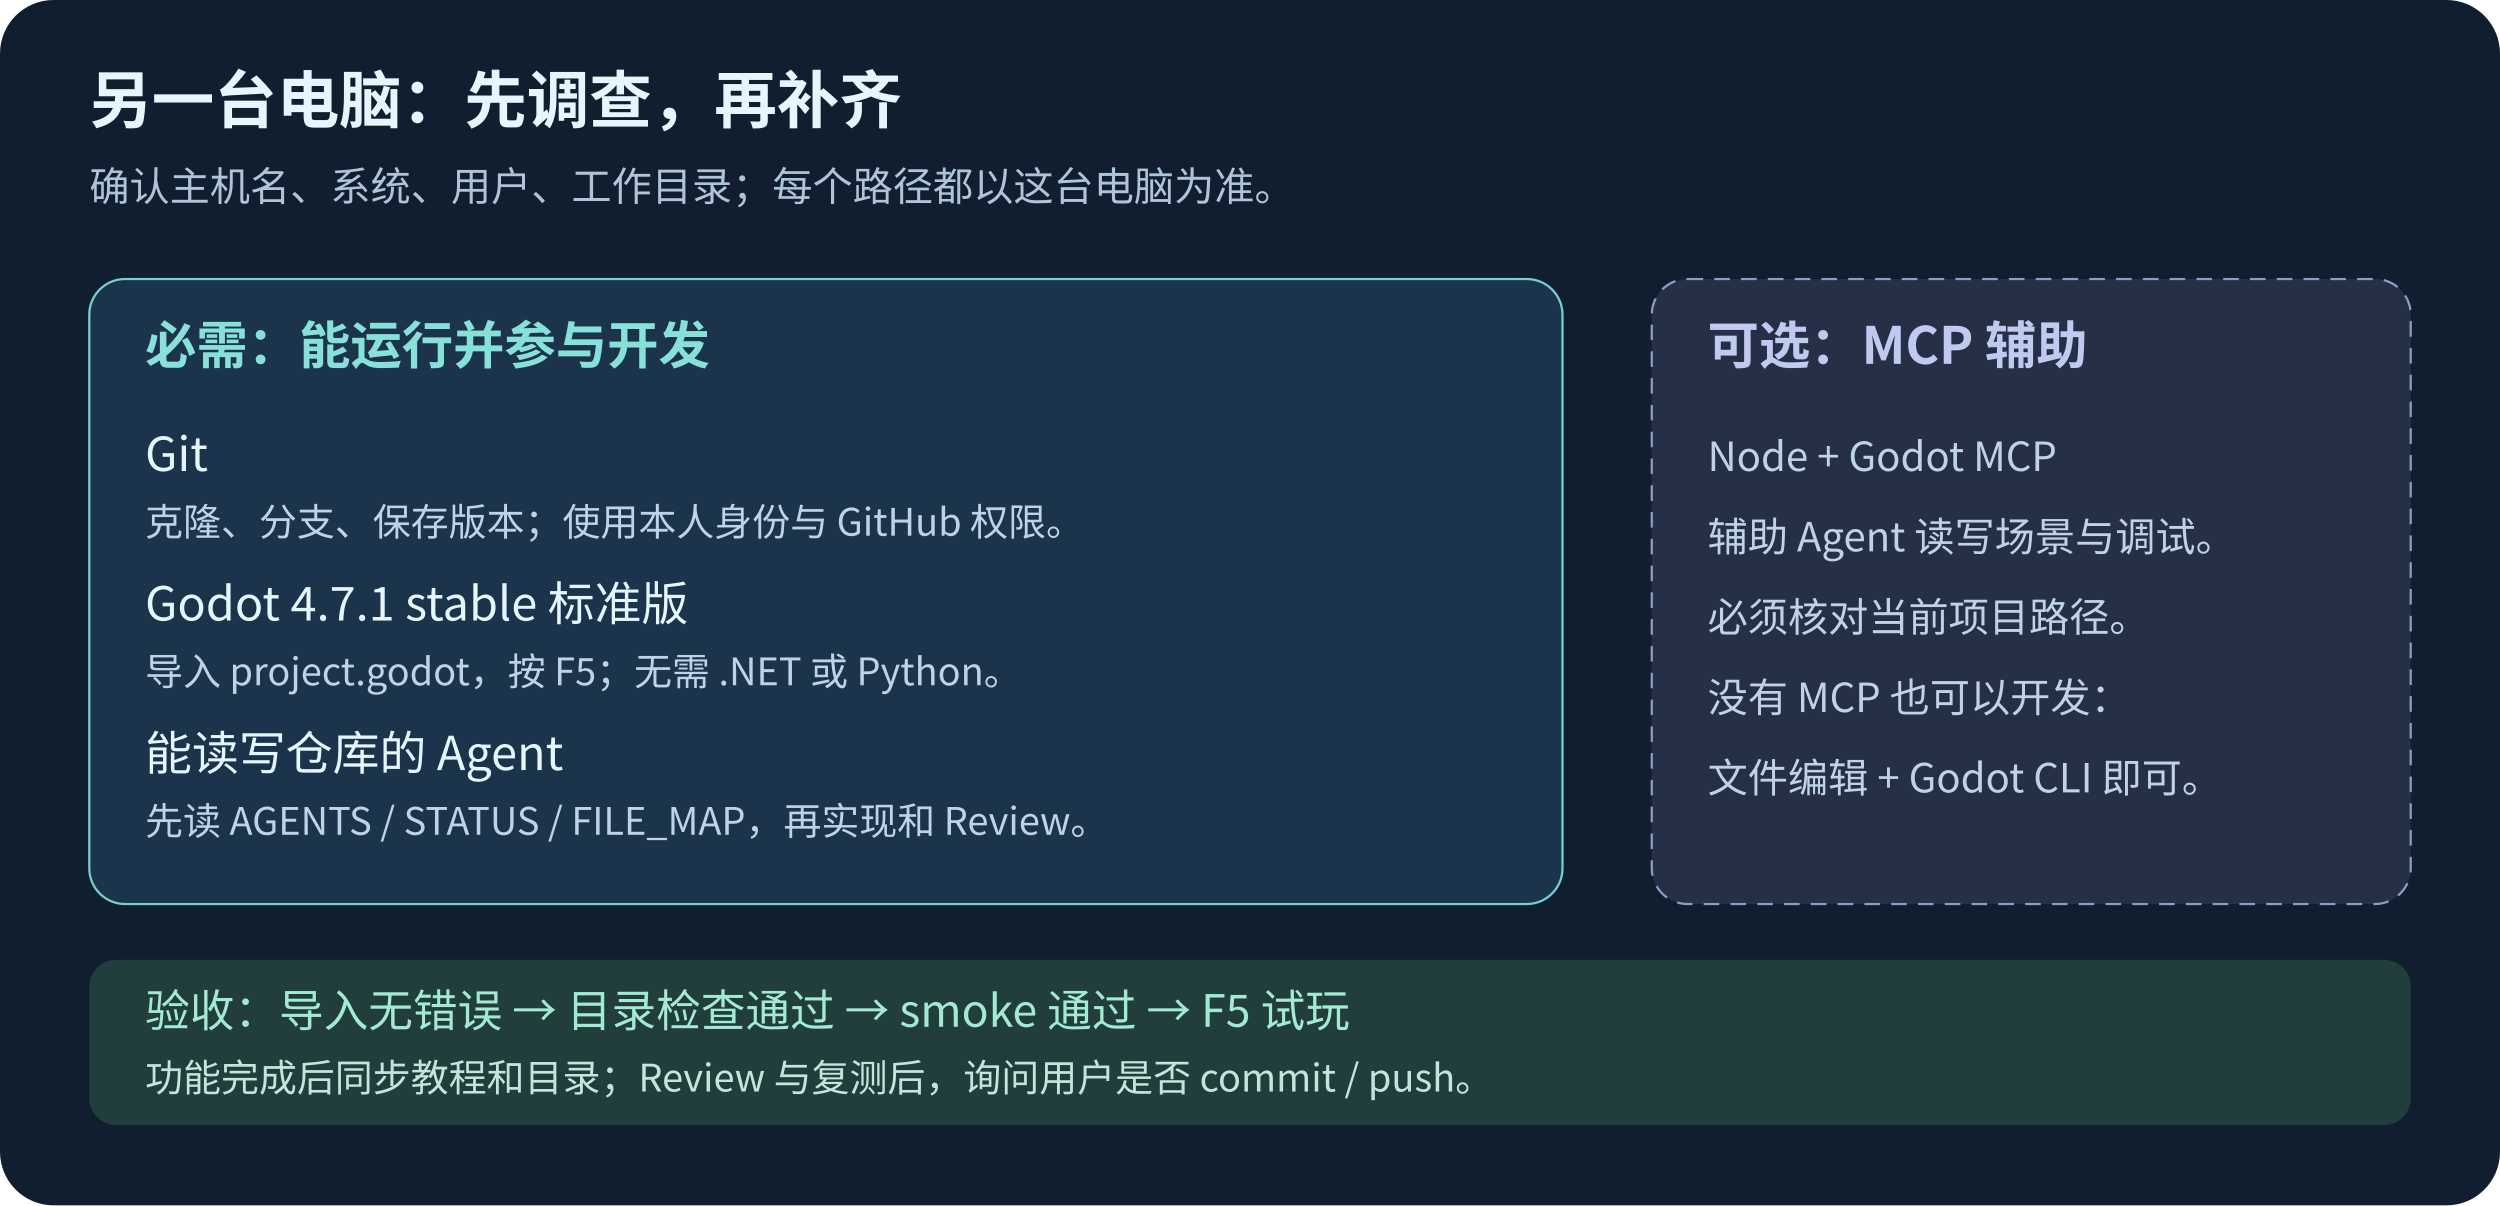
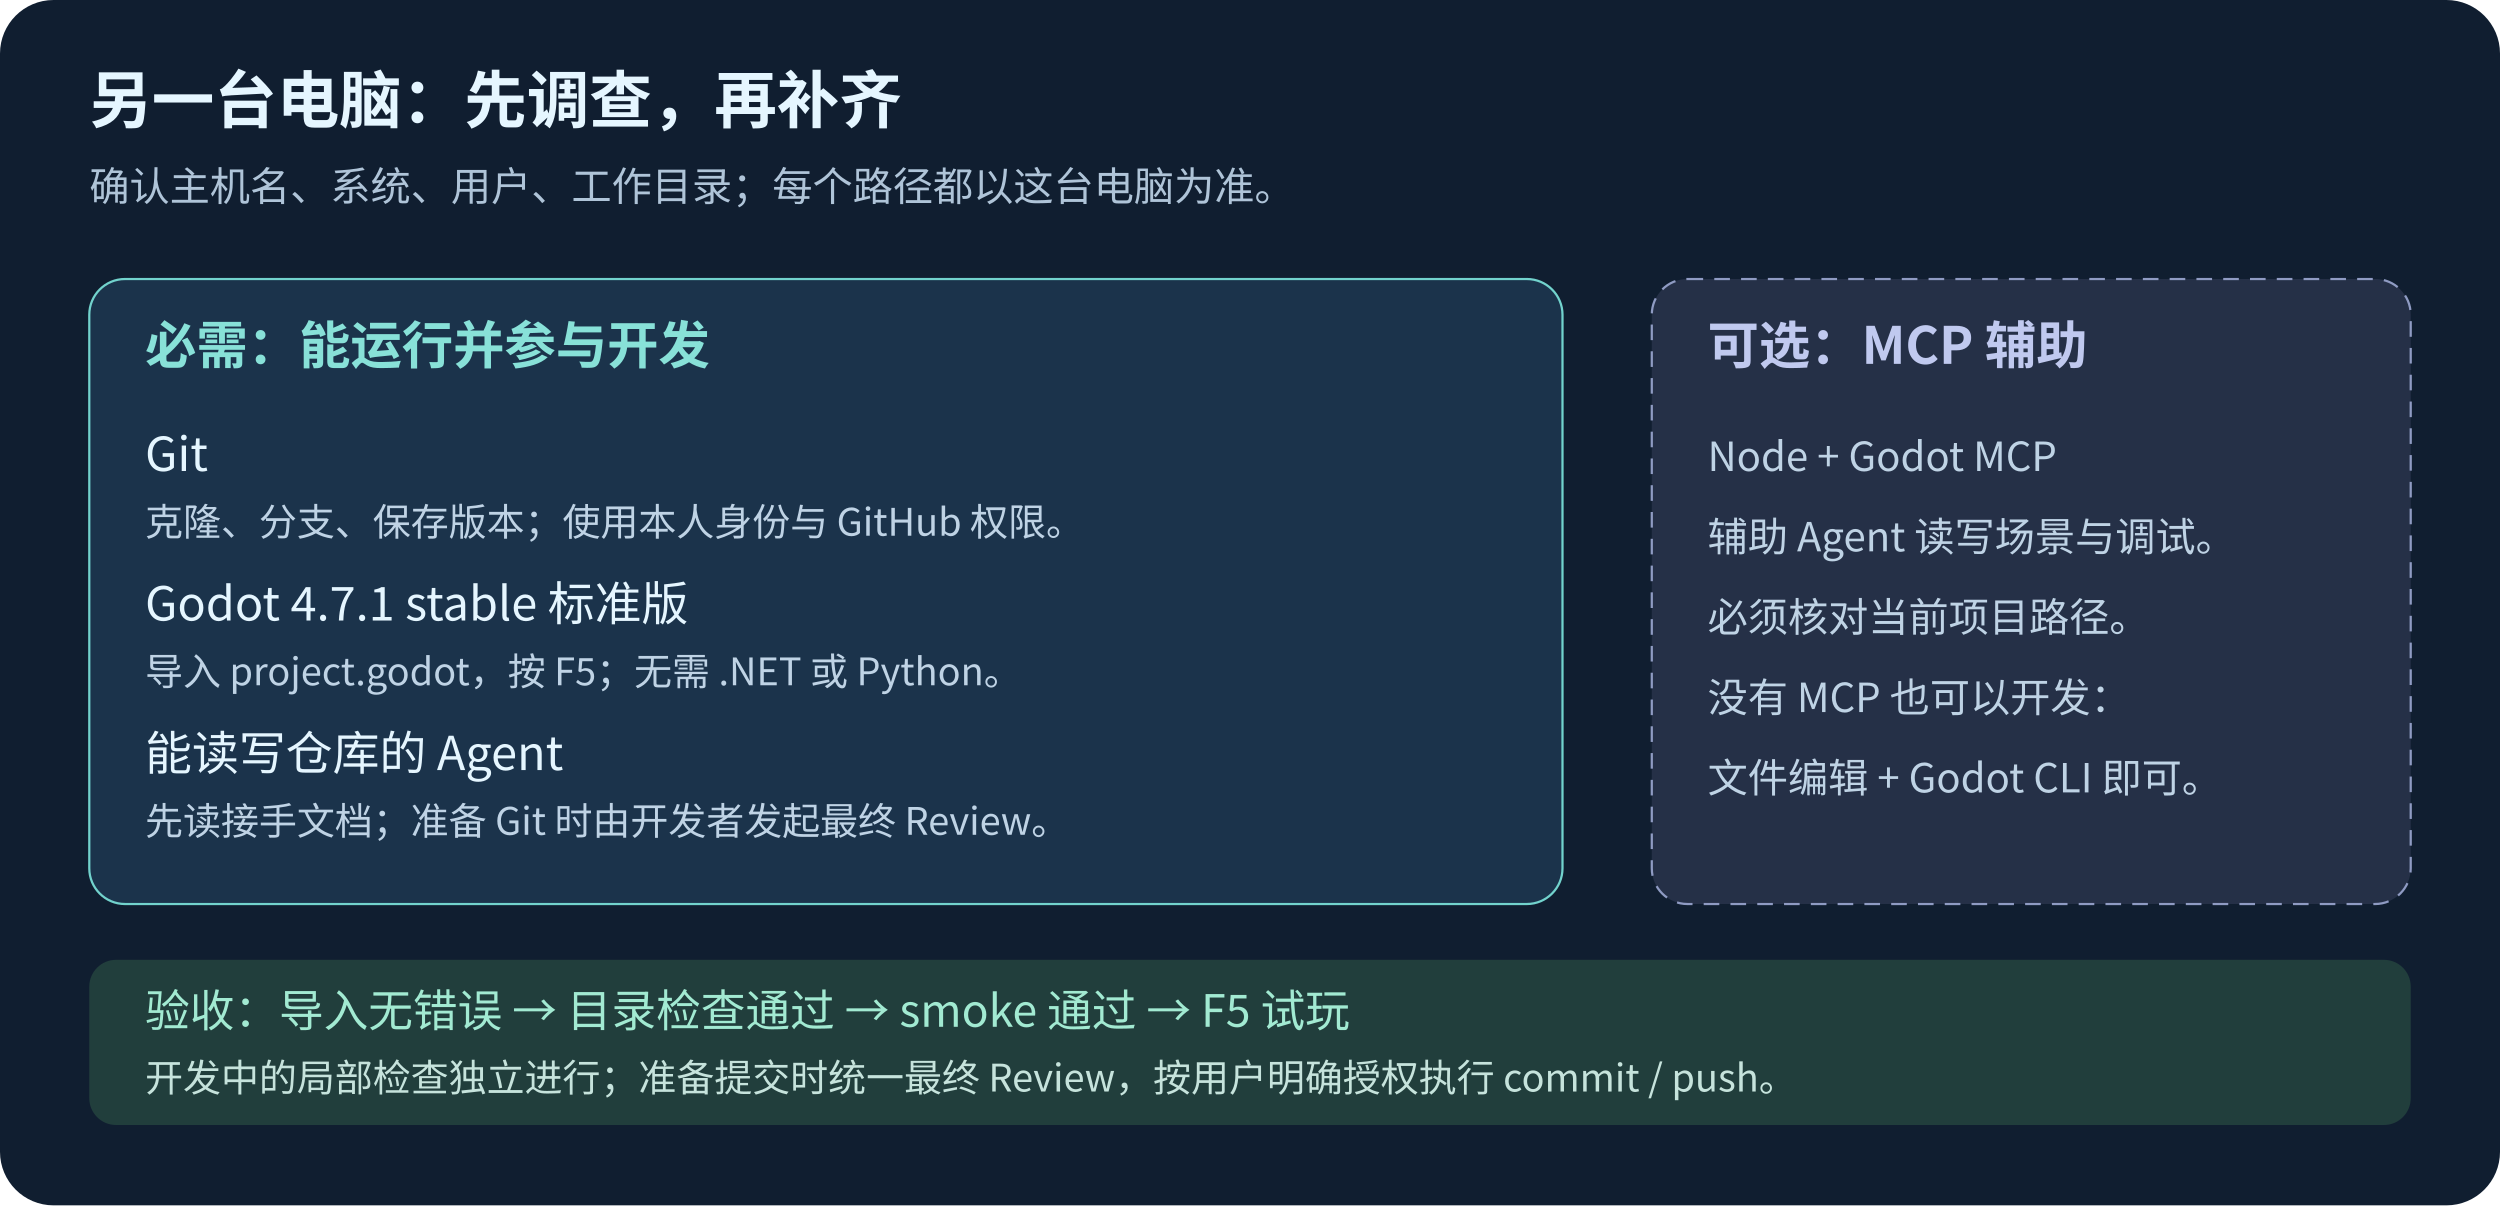
<svg xmlns="http://www.w3.org/2000/svg" width="1120" height="540" viewBox="0 0 1120 540" role="img" aria-labelledby="title desc">
  <rect width="1120" height="540" rx="24" fill="#101e30" />
  <g font-family="Microsoft YaHei, PingFang SC, Noto Sans CJK SC, sans-serif">
    <text x="40" y="55" fill="#e5f6ff" font-size="28" font-weight="bold">另一台电脑：先调查，再补齐</text>
    <text x="40" y="90" fill="#afc4d8" font-size="18">确认主机名、系统、用户、工作目录；每个路径都以这台电脑为准。</text>
    <rect x="40" y="125" width="660" height="280" rx="16" fill="#1b334b" stroke="#72d3cd" />
    <rect x="740" y="125" width="340" height="280" rx="16" fill="#253047" stroke="#8f9bc3" stroke-dasharray="7 5" />
    <text x="65" y="163" fill="#88e1d8" font-size="23" font-weight="bold">必需：能运行并参与开发</text>
    <g fill="#e5f6ff" font-size="21">
      <text x="65" y="211">Git</text>
      <text x="65" y="278">Godot 4.7.1 stable 标准版</text>
      <text x="65" y="345">能读写仓库的 Agent</text>
    </g>
    <g fill="#bfd3e5" font-size="17">
      <text x="65" y="240">克隆、分支、保存版本；使用本人身份与 GitHub 权限。</text>
      <text x="65" y="307">导入 project.godot，按 F5；无需 .NET 或 Python。</text>
-       <text x="65" y="374">先读 AGENTS / STATUS / FILE_MAP，再实现和 Review。</text>
+       <text x="65" y="374">先读接手文档；准备 Git 时由开发者发起最终 Review。</text>
    </g>
    <text x="765" y="163" fill="#c0c9ef" font-size="23" font-weight="bold">可选：MCP 辅助</text>
    <g fill="#bfd3e5" font-size="18">
      <text x="765" y="211">Node + Godot MCP</text>
      <text x="765" y="247">辅助 Agent 读写场景与调试。</text>
      <text x="765" y="283">必须核对当前项目路径。</text>
      <text x="765" y="319">没有 MCP 也可以开发：</text>
      <text x="765" y="355">文件编辑 + Godot CLI 即可。</text>
    </g>
    <rect x="40" y="430" width="1040" height="74" rx="12" fill="#213e3c" />
    <text x="65" y="460" fill="#a2ead2" font-size="20">验收：导入无错误 → 目录检查通过 → smoke 通过 → F5 试玩</text>
-     <text x="65" y="489" fill="#c6e3dc" font-size="17">功能完成后同步教程和目录；Review 与复测后，询问用户是否 commit / push。</text>
+     <text x="65" y="489" fill="#c6e3dc" font-size="17">开发中的局部检查独立进行；准备提交时统一最终 Review，按用户明确授权执行 commit / push。</text>
  </g>
</svg>
